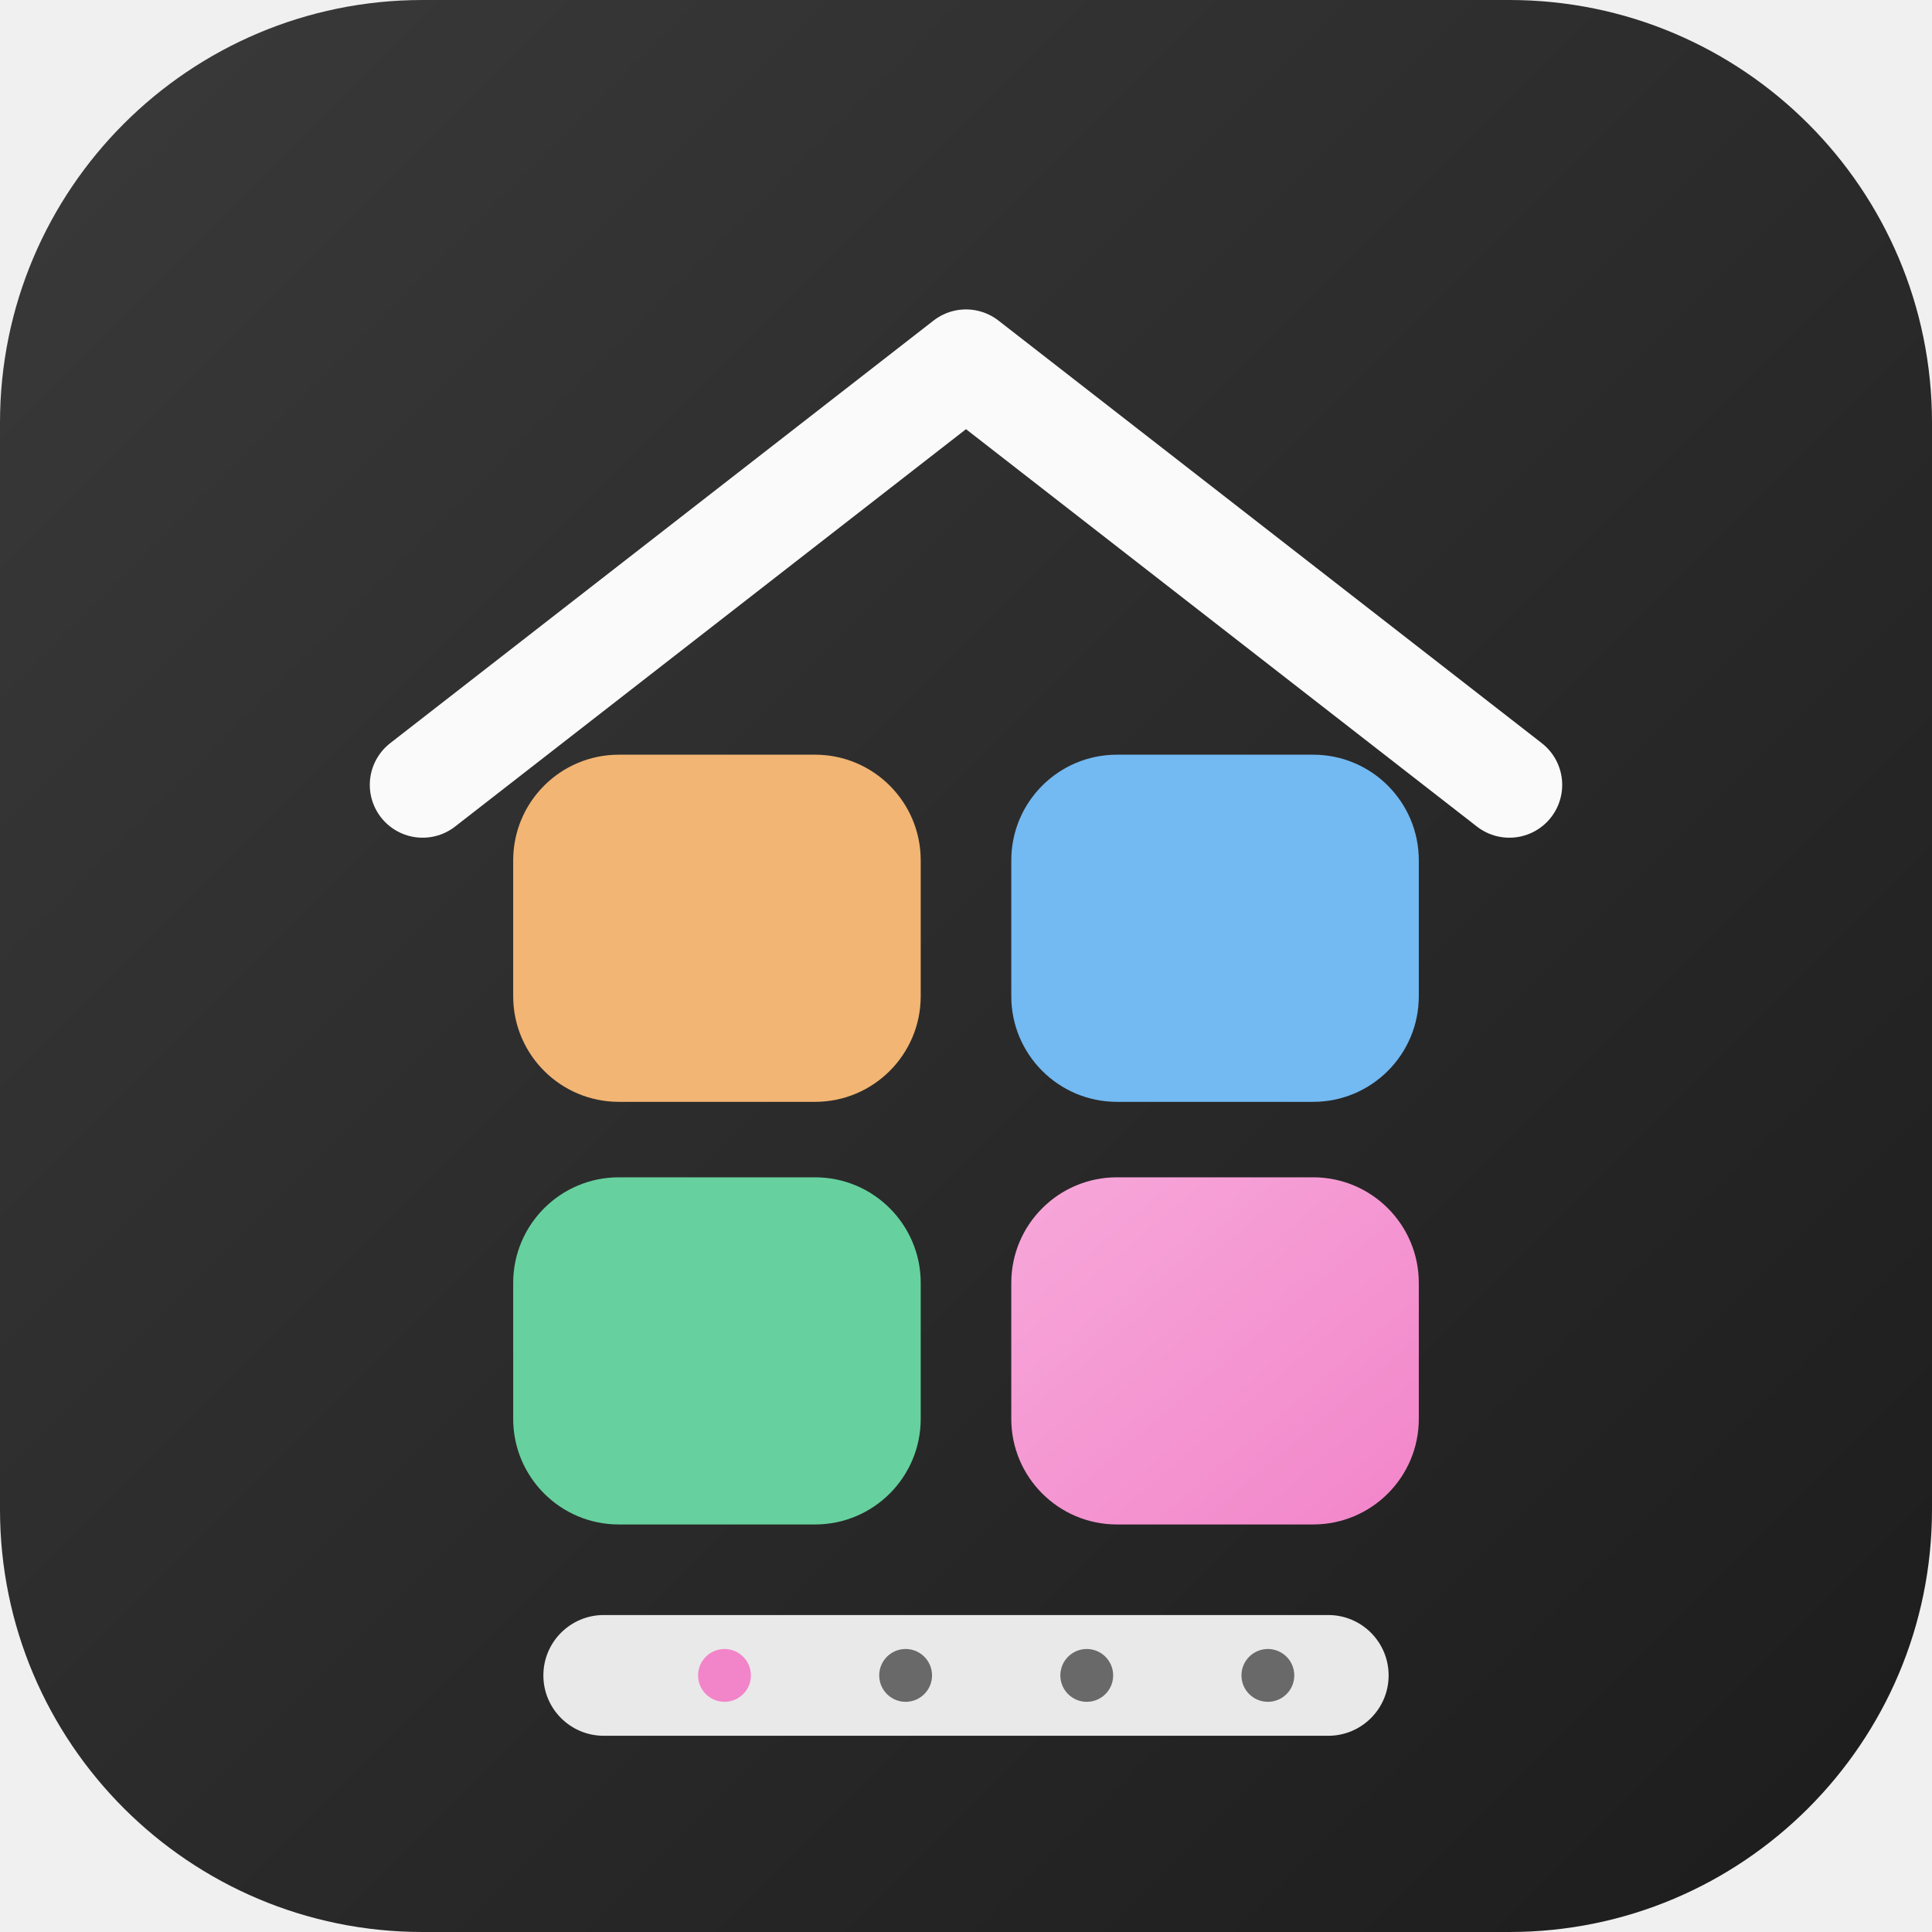
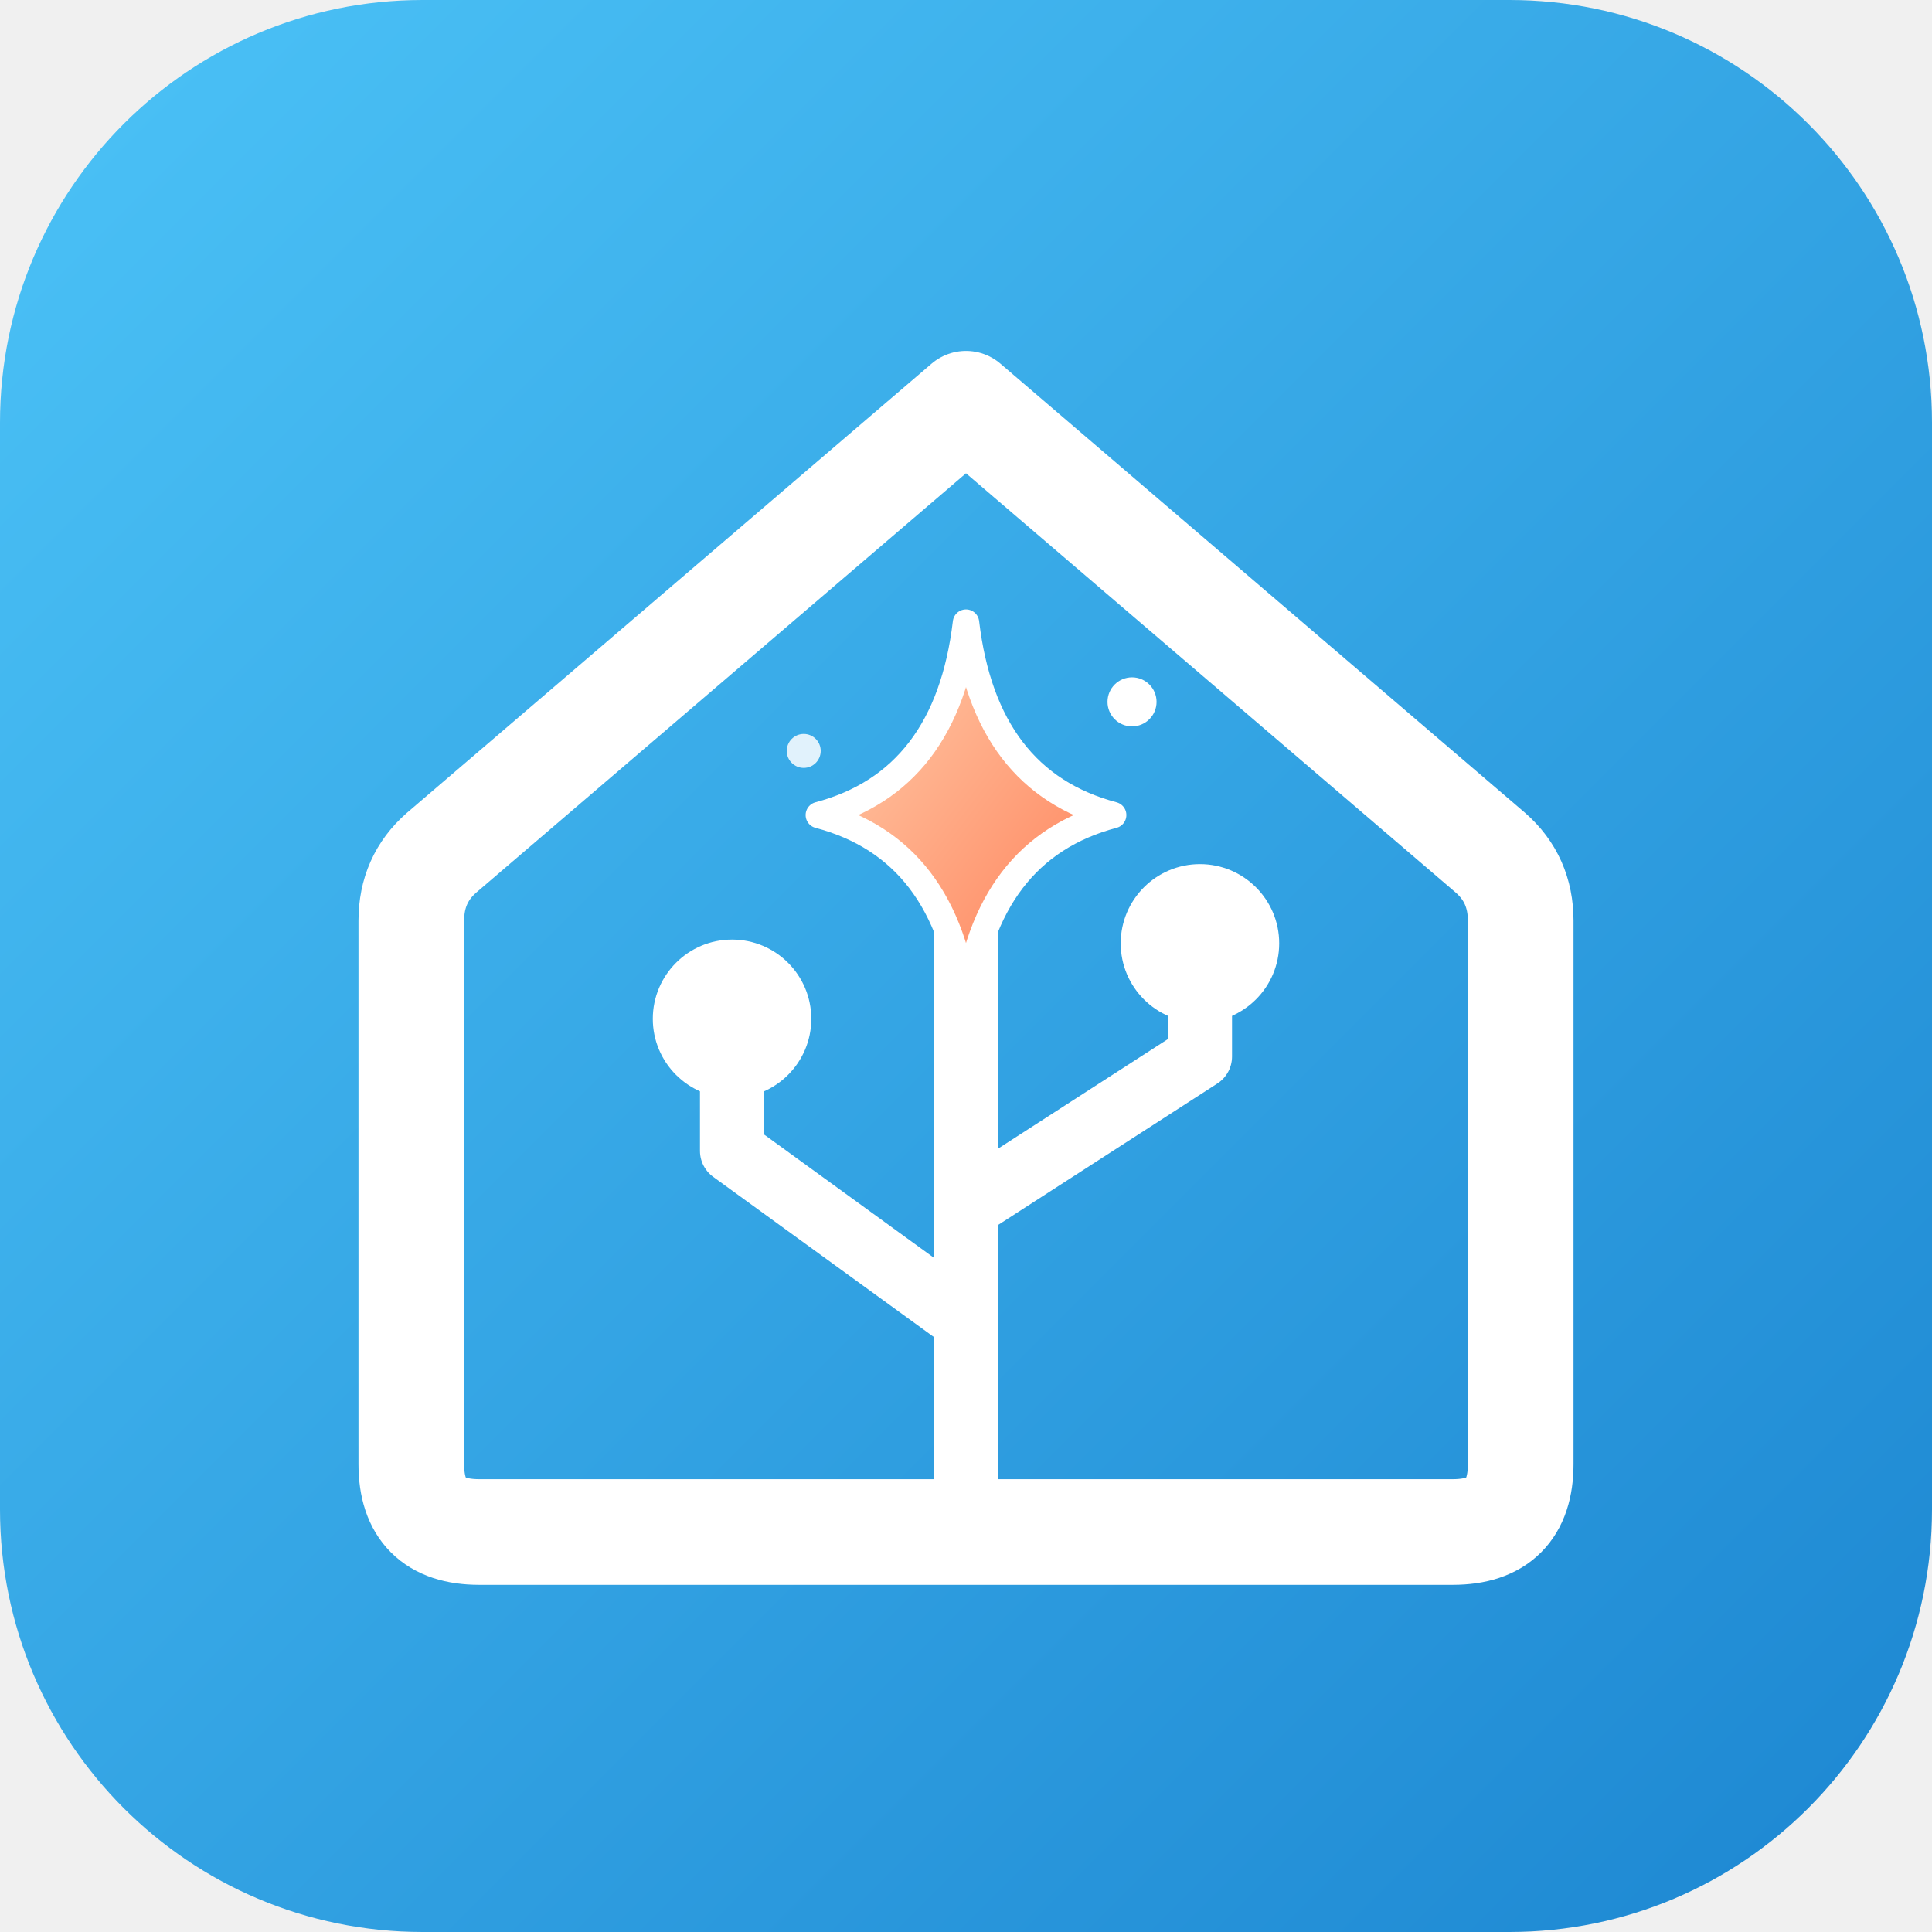
- <svg xmlns="http://www.w3.org/2000/svg" viewBox="0 0 256 256" width="256" height="256">
+ <svg xmlns="http://www.w3.org/2000/svg" viewBox="0 0 1024 1024" width="1024" height="1024">
  <defs>
    <linearGradient id="bg" x1="0" y1="0" x2="1" y2="1">
-       <stop offset="0" stop-color="#3a3a3a" />
-       <stop offset="1" stop-color="#1c1c1c" />
+       <stop offset="0" stop-color="#4cc3f7" />
+       <stop offset="1" stop-color="#1c86d1" />
    </linearGradient>
-     <linearGradient id="pk" x1="0" y1="0" x2="1" y2="1">
-       <stop offset="0" stop-color="#f7a8da" />
-       <stop offset="1" stop-color="#f285c9" />
+     <linearGradient id="star" x1="0" y1="0" x2="1" y2="1">
+       <stop offset="0" stop-color="#ffd2b0" />
+       <stop offset="1" stop-color="#ff7a52" />
    </linearGradient>
  </defs>
-   <rect width="256" height="256" rx="56" fill="url(#bg)" />
-   <path d="M56 104 L128 48 L200 104" fill="none" stroke="#fafafa" stroke-width="14" stroke-linecap="round" stroke-linejoin="round" />
-   <rect x="68" y="100" width="54" height="46" rx="14" fill="#f2b573" />
-   <rect x="134" y="100" width="54" height="46" rx="14" fill="#73b9f2" />
-   <rect x="68" y="156" width="54" height="46" rx="14" fill="#66d19e" />
-   <rect x="134" y="156" width="54" height="46" rx="14" fill="url(#pk)" />
-   <rect x="72" y="214" width="112" height="16" rx="8" fill="#fafafa" opacity=".92" />
-   <circle cx="96" cy="222" r="3.5" fill="#f285c9" />
-   <circle cx="120" cy="222" r="3.5" fill="#696969" />
-   <circle cx="144" cy="222" r="3.5" fill="#696969" />
-   <circle cx="168" cy="222" r="3.5" fill="#696969" />
+   <rect width="1024" height="1024" rx="224" fill="url(#bg)" />
+   <path d="M512 214 L790 452 Q806 466 806 488 L806 776 Q806 812 770 812 L254 812 Q218 812 218 776 L218 488 Q218 466 234 452 Z" fill="none" stroke="#fff" stroke-width="56" stroke-linejoin="round" />
+   <g fill="none" stroke="#fff" stroke-width="34" stroke-linecap="round" stroke-linejoin="round">
+     <path d="M512 812 L512 470" />
+     <path d="M512 700 L388 610 L388 560" />
+     <path d="M512 640 L636 560 L636 520" />
+   </g>
+   <g fill="#fff">
+     <circle cx="388" cy="540" r="42" />
+     <circle cx="636" cy="500" r="42" />
+   </g>
+   <path d="M512 330 Q522 414 590 432 Q522 450 512 534 Q502 450 434 432 Q502 414 512 330 Z" fill="url(#star)" stroke="#fff" stroke-width="14" stroke-linejoin="round" />
+   <circle cx="600" cy="372" r="13" fill="#fff" />
+   <circle cx="426" cy="398" r="9" fill="#fff" opacity=".85" />
</svg>
